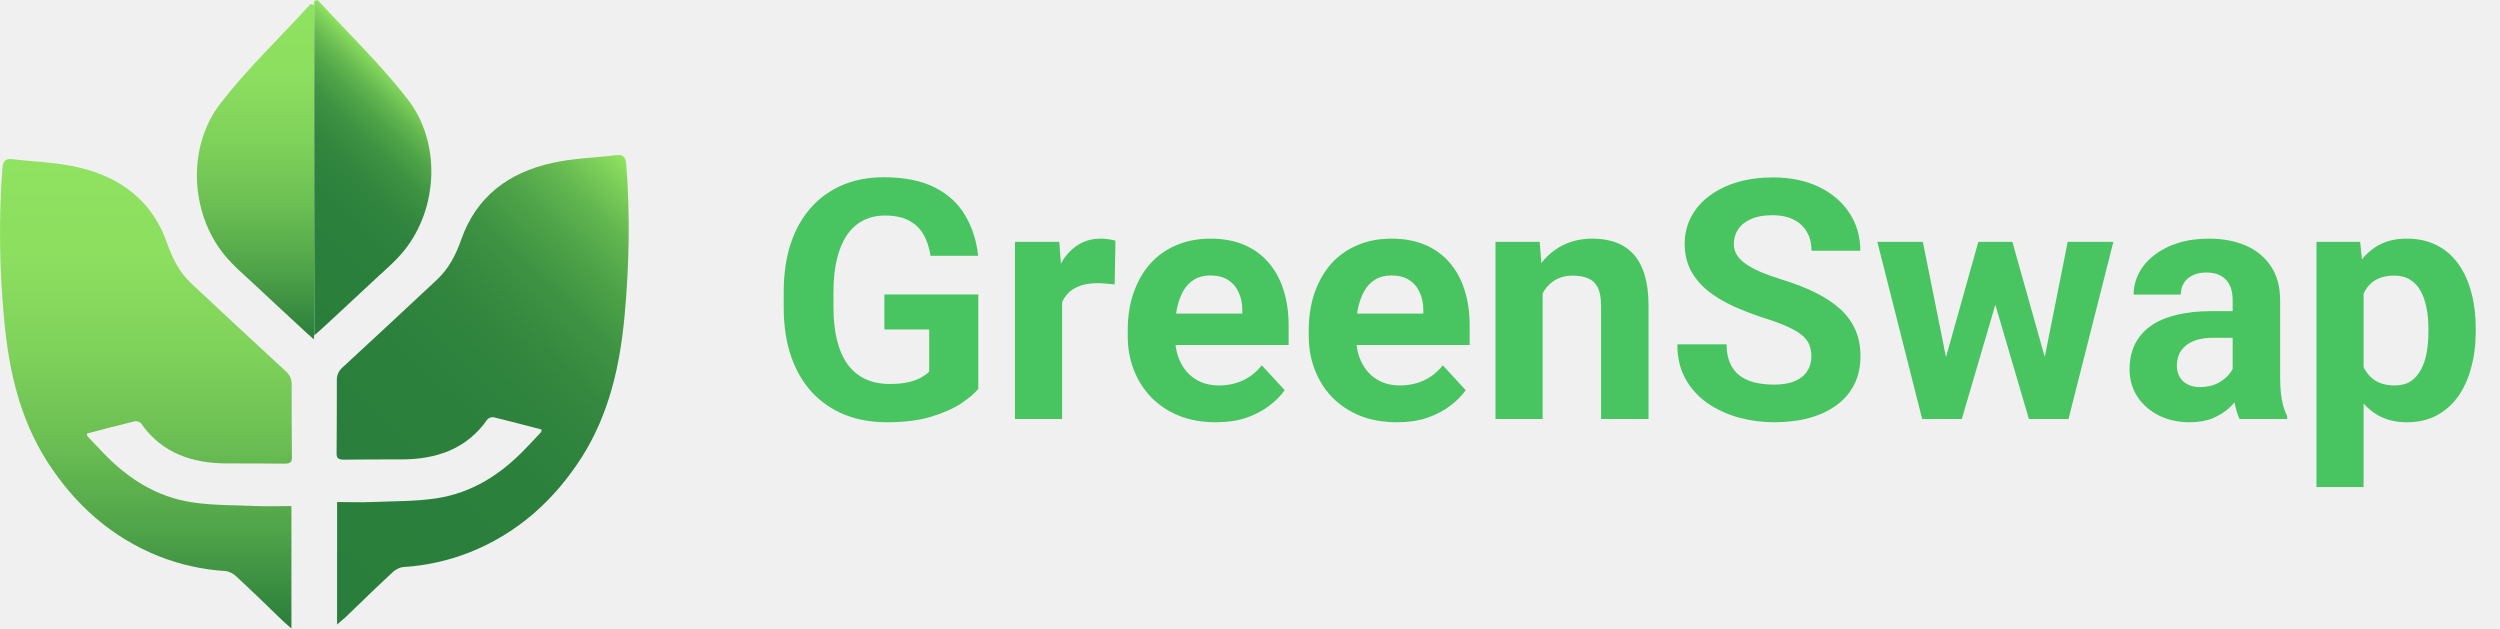
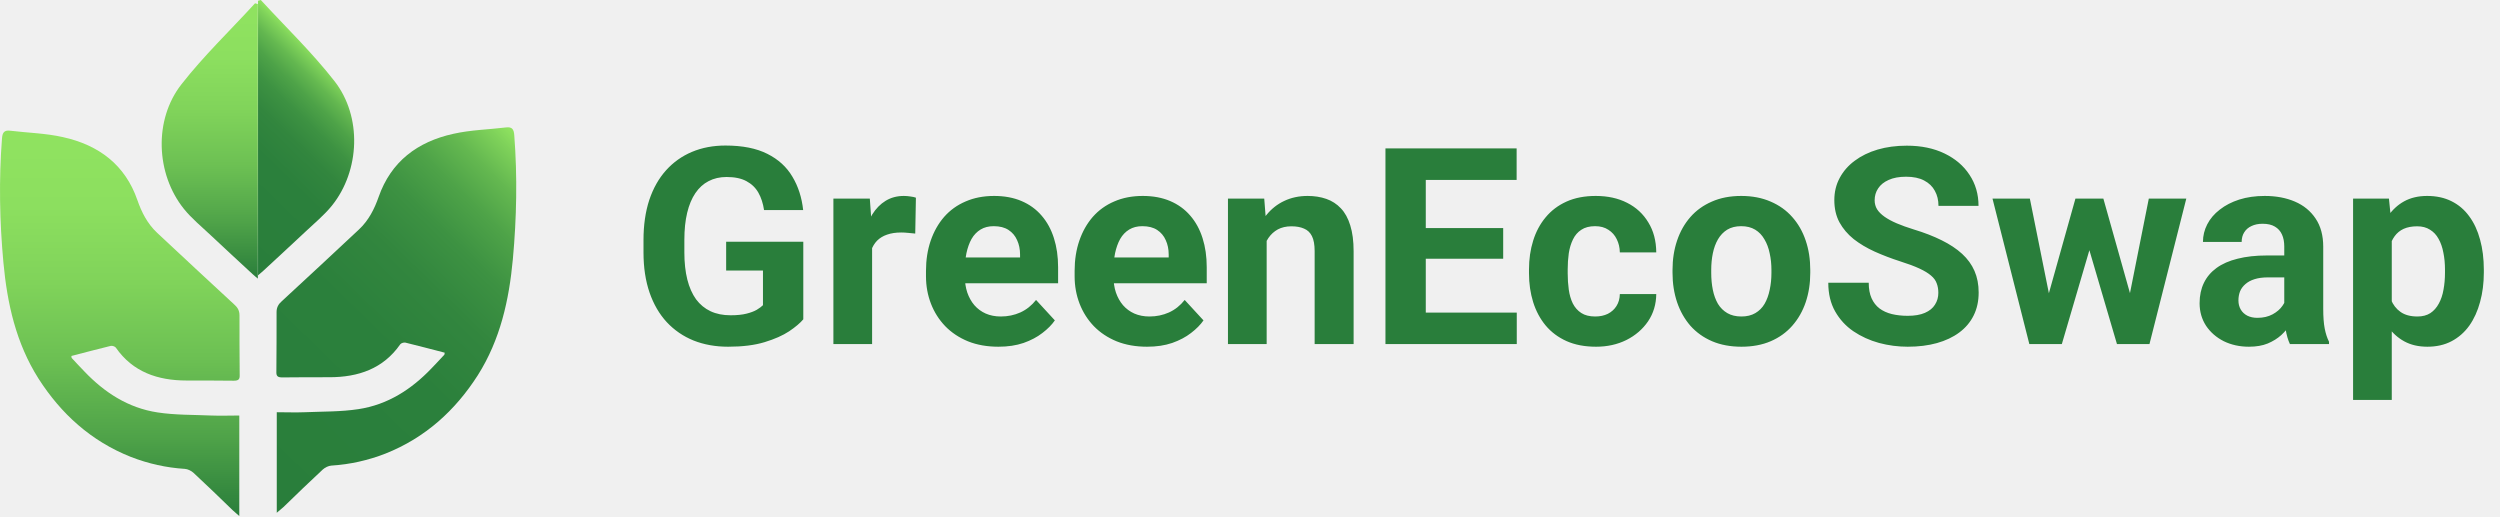
- <svg xmlns="http://www.w3.org/2000/svg" width="179" height="45" viewBox="0 0 179 45" fill="none">
-   <g clip-path="url(#clip0_90_159)">
-     <path d="M20.866 45C20.866 42.032 20.866 39.166 20.866 36.233C20.014 36.233 19.214 36.266 18.414 36.233C16.849 36.165 15.267 36.199 13.736 35.963C11.181 35.575 9.111 34.226 7.373 32.405C7.007 32.018 6.625 31.63 6.26 31.225C6.225 31.191 6.242 31.124 6.225 31.04C7.373 30.736 8.503 30.45 9.65 30.163C9.789 30.129 10.033 30.213 10.102 30.315C11.58 32.439 13.754 33.181 16.275 33.181C17.649 33.181 19.005 33.181 20.379 33.198C20.796 33.198 20.918 33.08 20.9 32.692C20.883 30.955 20.883 29.219 20.883 27.499C20.883 27.094 20.726 26.808 20.413 26.538C18.17 24.464 15.927 22.39 13.702 20.3C12.85 19.507 12.345 18.496 11.98 17.45C10.92 14.382 8.624 12.645 5.477 11.954C3.982 11.617 2.417 11.583 0.887 11.398C0.348 11.33 0.209 11.583 0.174 12.072C-0.104 15.68 -0.035 19.288 0.296 22.879C0.626 26.454 1.391 29.91 3.356 33.012C5.321 36.081 7.929 38.458 11.406 39.841C12.919 40.431 14.502 40.785 16.119 40.886C16.38 40.903 16.675 41.055 16.866 41.223C18.031 42.302 19.162 43.398 20.292 44.494C20.466 44.646 20.622 44.781 20.866 45Z" fill="url(#paint0_linear_90_159)" />
-     <path d="M22.239 0.287C20.101 2.63 17.77 4.856 15.823 7.351C13.389 10.453 13.597 15.174 16.032 18.209C16.71 19.052 17.579 19.76 18.362 20.502C19.579 21.649 20.813 22.778 22.03 23.908C22.152 24.026 22.291 24.127 22.483 24.296C22.483 16.253 22.483 8.295 22.483 0.354C22.413 0.337 22.326 0.303 22.239 0.287Z" fill="url(#paint1_linear_90_159)" />
-     <path d="M24.134 44.713C24.134 41.746 24.134 38.88 24.134 35.946C24.986 35.946 25.786 35.98 26.586 35.946C28.151 35.879 29.733 35.912 31.264 35.676C33.819 35.288 35.889 33.94 37.627 32.119C37.993 31.731 38.375 31.343 38.74 30.939C38.775 30.905 38.758 30.837 38.775 30.753C37.627 30.45 36.497 30.163 35.35 29.876C35.211 29.843 34.967 29.927 34.898 30.028C33.42 32.152 31.246 32.894 28.725 32.894C27.351 32.894 25.995 32.894 24.621 32.911C24.204 32.911 24.082 32.793 24.1 32.405C24.117 30.669 24.117 28.932 24.117 27.212C24.117 26.808 24.274 26.521 24.587 26.251C26.83 24.177 29.073 22.104 31.298 20.013C32.15 19.221 32.654 18.209 33.02 17.164C34.098 14.095 36.393 12.358 39.54 11.667C41.035 11.33 42.6 11.296 44.131 11.111C44.67 11.043 44.809 11.296 44.843 11.785C45.122 15.393 45.052 19.001 44.722 22.593C44.391 26.167 43.626 29.623 41.661 32.726C39.697 35.794 37.089 38.172 33.611 39.554C32.098 40.144 30.516 40.498 28.899 40.599C28.638 40.616 28.342 40.768 28.151 40.937C26.986 42.016 25.856 43.112 24.726 44.208C24.534 44.376 24.378 44.494 24.134 44.713Z" fill="url(#paint2_linear_90_159)" />
-     <path d="M22.743 0C24.899 2.344 27.212 4.569 29.16 7.064C31.594 10.167 31.385 14.888 28.951 17.922C28.273 18.765 27.403 19.474 26.621 20.215C25.404 21.362 24.169 22.492 22.952 23.621C22.83 23.739 22.691 23.84 22.5 24.009C22.5 15.967 22.5 8.009 22.5 0.067C22.587 0.051 22.674 0.017 22.743 0Z" fill="url(#paint3_linear_90_159)" />
+ <svg xmlns="http://www.w3.org/2000/svg" width="218" height="45" viewBox="0 0 218 45" fill="none">
+   <g clip-path="url(#clip0_329_957)">
+     <path d="M20.866 45C20.866 42.032 20.866 39.166 20.866 36.233C20.014 36.233 19.214 36.266 18.414 36.233C16.849 36.165 15.267 36.199 13.736 35.963C11.181 35.575 9.111 34.226 7.373 32.405C7.007 32.018 6.625 31.63 6.26 31.225C6.225 31.191 6.242 31.124 6.225 31.04C7.373 30.736 8.503 30.45 9.65 30.163C9.789 30.129 10.033 30.213 10.102 30.315C11.58 32.439 13.754 33.181 16.275 33.181C17.649 33.181 19.005 33.181 20.379 33.198C20.796 33.198 20.918 33.08 20.9 32.692C20.883 30.955 20.883 29.219 20.883 27.499C20.883 27.094 20.727 26.808 20.413 26.538C18.171 24.464 15.927 22.39 13.702 20.3C12.85 19.507 12.345 18.496 11.98 17.45C10.92 14.382 8.624 12.645 5.477 11.954C3.982 11.617 2.417 11.583 0.887 11.398C0.348 11.33 0.209 11.583 0.174 12.072C-0.104 15.68 -0.035 19.288 0.296 22.879C0.626 26.454 1.391 29.91 3.356 33.012C5.321 36.081 7.929 38.458 11.406 39.841C12.919 40.431 14.502 40.785 16.119 40.886C16.38 40.903 16.675 41.055 16.866 41.223C18.031 42.302 19.162 43.398 20.292 44.494C20.466 44.646 20.622 44.781 20.866 45Z" fill="url(#paint0_linear_329_957)" />
+     <path d="M22.239 0.287C20.101 2.63 17.77 4.856 15.823 7.351C13.389 10.453 13.597 15.174 16.032 18.209C16.71 19.052 17.579 19.76 18.362 20.502C19.579 21.649 20.813 22.778 22.03 23.908C22.152 24.026 22.291 24.127 22.483 24.296C22.483 16.253 22.483 8.295 22.483 0.354C22.413 0.337 22.326 0.303 22.239 0.287Z" fill="url(#paint1_linear_329_957)" />
+     <path d="M24.134 44.713C24.134 41.746 24.134 38.88 24.134 35.946C24.986 35.946 25.786 35.98 26.586 35.946C28.151 35.879 29.733 35.912 31.264 35.676C33.82 35.288 35.889 33.94 37.628 32.119C37.993 31.731 38.375 31.343 38.74 30.939C38.775 30.905 38.758 30.837 38.775 30.753C37.628 30.45 36.497 30.163 35.35 29.876C35.211 29.843 34.967 29.927 34.898 30.028C33.42 32.152 31.246 32.894 28.725 32.894C27.351 32.894 25.995 32.894 24.621 32.911C24.204 32.911 24.082 32.793 24.1 32.405C24.117 30.669 24.117 28.932 24.117 27.212C24.117 26.808 24.274 26.521 24.587 26.251C26.83 24.177 29.073 22.104 31.298 20.013C32.15 19.221 32.655 18.209 33.02 17.164C34.098 14.095 36.393 12.358 39.54 11.667C41.036 11.33 42.6 11.296 44.131 11.111C44.67 11.043 44.809 11.296 44.844 11.785C45.122 15.393 45.052 19.001 44.722 22.593C44.392 26.167 43.626 29.623 41.662 32.726C39.697 35.794 37.089 38.172 33.611 39.554C32.098 40.144 30.516 40.498 28.899 40.599C28.638 40.616 28.342 40.768 28.151 40.937C26.986 42.016 25.856 43.112 24.726 44.208C24.534 44.376 24.378 44.494 24.134 44.713Z" fill="url(#paint2_linear_329_957)" />
+     <path d="M22.743 0C24.899 2.344 27.212 4.569 29.16 7.064C31.594 10.167 31.385 14.888 28.951 17.922C28.273 18.765 27.403 19.474 26.621 20.215C25.404 21.362 24.169 22.492 22.952 23.621C22.83 23.739 22.691 23.84 22.5 24.009C22.5 15.967 22.5 8.009 22.5 0.067C22.587 0.051 22.674 0.017 22.743 0Z" fill="url(#paint3_linear_329_957)" />
  </g>
-   <path d="M70.047 21.082V27.844C69.781 28.164 69.371 28.512 68.816 28.887C68.262 29.254 67.547 29.57 66.672 29.836C65.797 30.102 64.738 30.234 63.496 30.234C62.395 30.234 61.391 30.055 60.484 29.695C59.578 29.328 58.797 28.793 58.141 28.09C57.492 27.387 56.992 26.527 56.641 25.512C56.289 24.488 56.113 23.32 56.113 22.008V20.941C56.113 19.629 56.281 18.461 56.617 17.438C56.961 16.414 57.449 15.551 58.082 14.848C58.715 14.145 59.469 13.609 60.344 13.242C61.219 12.875 62.191 12.691 63.262 12.691C64.746 12.691 65.965 12.934 66.918 13.418C67.871 13.895 68.598 14.559 69.098 15.41C69.606 16.254 69.918 17.223 70.035 18.316H66.625C66.539 17.738 66.375 17.234 66.133 16.805C65.891 16.375 65.543 16.039 65.09 15.797C64.644 15.555 64.066 15.434 63.355 15.434C62.77 15.434 62.246 15.555 61.785 15.797C61.332 16.031 60.949 16.379 60.637 16.84C60.324 17.301 60.086 17.871 59.922 18.551C59.758 19.23 59.676 20.02 59.676 20.918V22.008C59.676 22.898 59.762 23.688 59.934 24.375C60.105 25.055 60.359 25.629 60.695 26.098C61.039 26.559 61.461 26.906 61.961 27.141C62.461 27.375 63.043 27.492 63.707 27.492C64.262 27.492 64.723 27.445 65.09 27.352C65.465 27.258 65.766 27.145 65.992 27.012C66.227 26.871 66.406 26.738 66.531 26.613V23.59H63.32V21.082H70.047ZM76.047 20.086V30H72.672V17.32H75.848L76.047 20.086ZM79.867 17.238L79.809 20.367C79.644 20.344 79.445 20.324 79.211 20.309C78.984 20.285 78.777 20.273 78.59 20.273C78.113 20.273 77.699 20.336 77.348 20.461C77.004 20.578 76.715 20.754 76.481 20.988C76.254 21.223 76.082 21.508 75.965 21.844C75.856 22.18 75.793 22.562 75.777 22.992L75.098 22.781C75.098 21.961 75.18 21.207 75.344 20.52C75.508 19.824 75.746 19.219 76.059 18.703C76.379 18.188 76.769 17.789 77.231 17.508C77.691 17.227 78.219 17.086 78.812 17.086C79 17.086 79.191 17.102 79.387 17.133C79.582 17.156 79.742 17.191 79.867 17.238ZM87.062 30.234C86.078 30.234 85.195 30.078 84.414 29.766C83.633 29.445 82.969 29.004 82.422 28.441C81.883 27.879 81.469 27.227 81.18 26.484C80.891 25.734 80.746 24.938 80.746 24.094V23.625C80.746 22.664 80.883 21.785 81.156 20.988C81.43 20.191 81.82 19.5 82.328 18.914C82.844 18.328 83.469 17.879 84.203 17.566C84.938 17.246 85.766 17.086 86.688 17.086C87.586 17.086 88.383 17.234 89.078 17.531C89.773 17.828 90.356 18.25 90.824 18.797C91.301 19.344 91.66 20 91.902 20.766C92.144 21.523 92.266 22.367 92.266 23.297V24.703H82.188V22.453H88.949V22.195C88.949 21.727 88.863 21.309 88.691 20.941C88.527 20.566 88.277 20.27 87.941 20.051C87.606 19.832 87.176 19.723 86.652 19.723C86.207 19.723 85.824 19.82 85.504 20.016C85.184 20.211 84.922 20.484 84.719 20.836C84.523 21.188 84.375 21.602 84.273 22.078C84.18 22.547 84.133 23.062 84.133 23.625V24.094C84.133 24.602 84.203 25.07 84.344 25.5C84.492 25.93 84.699 26.301 84.965 26.613C85.238 26.926 85.566 27.168 85.949 27.34C86.34 27.512 86.781 27.598 87.273 27.598C87.883 27.598 88.449 27.48 88.973 27.246C89.504 27.004 89.961 26.641 90.344 26.156L91.984 27.938C91.719 28.32 91.356 28.688 90.894 29.039C90.441 29.391 89.894 29.68 89.254 29.906C88.613 30.125 87.883 30.234 87.062 30.234ZM100.023 30.234C99.039 30.234 98.156 30.078 97.375 29.766C96.594 29.445 95.93 29.004 95.383 28.441C94.844 27.879 94.43 27.227 94.141 26.484C93.852 25.734 93.707 24.938 93.707 24.094V23.625C93.707 22.664 93.844 21.785 94.117 20.988C94.391 20.191 94.781 19.5 95.289 18.914C95.805 18.328 96.43 17.879 97.164 17.566C97.898 17.246 98.727 17.086 99.648 17.086C100.547 17.086 101.344 17.234 102.039 17.531C102.734 17.828 103.316 18.25 103.785 18.797C104.262 19.344 104.621 20 104.863 20.766C105.105 21.523 105.227 22.367 105.227 23.297V24.703H95.148V22.453H101.91V22.195C101.91 21.727 101.824 21.309 101.652 20.941C101.488 20.566 101.238 20.27 100.902 20.051C100.566 19.832 100.137 19.723 99.613 19.723C99.168 19.723 98.785 19.82 98.465 20.016C98.144 20.211 97.883 20.484 97.68 20.836C97.484 21.188 97.336 21.602 97.234 22.078C97.141 22.547 97.094 23.062 97.094 23.625V24.094C97.094 24.602 97.164 25.07 97.305 25.5C97.453 25.93 97.66 26.301 97.926 26.613C98.199 26.926 98.527 27.168 98.91 27.34C99.301 27.512 99.742 27.598 100.234 27.598C100.844 27.598 101.41 27.48 101.934 27.246C102.465 27.004 102.922 26.641 103.305 26.156L104.945 27.938C104.68 28.32 104.316 28.688 103.855 29.039C103.402 29.391 102.855 29.68 102.215 29.906C101.574 30.125 100.844 30.234 100.023 30.234ZM110.453 20.027V30H107.078V17.32H110.242L110.453 20.027ZM109.961 23.215H109.047C109.047 22.277 109.168 21.434 109.41 20.684C109.652 19.926 109.992 19.281 110.43 18.75C110.867 18.211 111.387 17.801 111.988 17.52C112.598 17.23 113.277 17.086 114.027 17.086C114.621 17.086 115.164 17.172 115.656 17.344C116.148 17.516 116.57 17.789 116.922 18.164C117.281 18.539 117.555 19.035 117.742 19.652C117.938 20.27 118.035 21.023 118.035 21.914V30H114.637V21.902C114.637 21.34 114.559 20.902 114.402 20.59C114.246 20.277 114.016 20.059 113.711 19.934C113.414 19.801 113.047 19.734 112.609 19.734C112.156 19.734 111.762 19.824 111.426 20.004C111.098 20.184 110.824 20.434 110.605 20.754C110.395 21.066 110.234 21.434 110.125 21.855C110.016 22.277 109.961 22.73 109.961 23.215ZM129.695 25.535C129.695 25.23 129.648 24.957 129.555 24.715C129.469 24.465 129.305 24.238 129.062 24.035C128.82 23.824 128.48 23.617 128.043 23.414C127.605 23.211 127.039 23 126.344 22.781C125.57 22.531 124.836 22.25 124.141 21.938C123.453 21.625 122.844 21.262 122.312 20.848C121.789 20.426 121.375 19.938 121.07 19.383C120.773 18.828 120.625 18.184 120.625 17.449C120.625 16.738 120.781 16.094 121.094 15.516C121.406 14.93 121.844 14.43 122.406 14.016C122.969 13.594 123.633 13.27 124.398 13.043C125.172 12.816 126.02 12.703 126.941 12.703C128.199 12.703 129.297 12.93 130.234 13.383C131.172 13.836 131.898 14.457 132.414 15.246C132.938 16.035 133.199 16.938 133.199 17.953H129.707C129.707 17.453 129.602 17.016 129.391 16.641C129.188 16.258 128.875 15.957 128.453 15.738C128.039 15.52 127.516 15.41 126.883 15.41C126.273 15.41 125.766 15.504 125.359 15.691C124.953 15.871 124.648 16.117 124.445 16.43C124.242 16.734 124.141 17.078 124.141 17.461C124.141 17.75 124.211 18.012 124.352 18.246C124.5 18.48 124.719 18.699 125.008 18.902C125.297 19.105 125.652 19.297 126.074 19.477C126.496 19.656 126.984 19.832 127.539 20.004C128.469 20.285 129.285 20.602 129.988 20.953C130.699 21.305 131.293 21.699 131.77 22.137C132.246 22.574 132.605 23.07 132.848 23.625C133.09 24.18 133.211 24.809 133.211 25.512C133.211 26.254 133.066 26.918 132.777 27.504C132.488 28.09 132.07 28.586 131.523 28.992C130.977 29.398 130.324 29.707 129.566 29.918C128.809 30.129 127.961 30.234 127.023 30.234C126.18 30.234 125.348 30.125 124.527 29.906C123.707 29.68 122.961 29.34 122.289 28.887C121.625 28.434 121.094 27.855 120.695 27.152C120.297 26.449 120.098 25.617 120.098 24.656H123.625C123.625 25.188 123.707 25.637 123.871 26.004C124.035 26.371 124.266 26.668 124.562 26.895C124.867 27.121 125.227 27.285 125.641 27.387C126.062 27.488 126.523 27.539 127.023 27.539C127.633 27.539 128.133 27.453 128.523 27.281C128.922 27.109 129.215 26.871 129.402 26.566C129.598 26.262 129.695 25.918 129.695 25.535ZM139.012 26.719L141.648 17.32H143.793L143.102 21.012L140.465 30H138.672L139.012 26.719ZM137.676 17.32L139.562 26.707L139.738 30H137.629L134.418 17.32H137.676ZM146.207 26.555L148.047 17.32H151.316L148.105 30H146.008L146.207 26.555ZM144.086 17.32L146.711 26.648L147.074 30H145.27L142.633 21.023L141.965 17.32H144.086ZM159.859 27.141V21.492C159.859 21.086 159.793 20.738 159.66 20.449C159.527 20.152 159.32 19.922 159.039 19.758C158.766 19.594 158.41 19.512 157.973 19.512C157.598 19.512 157.273 19.578 157 19.711C156.727 19.836 156.516 20.02 156.367 20.262C156.219 20.496 156.145 20.773 156.145 21.094H152.77C152.77 20.555 152.895 20.043 153.145 19.559C153.395 19.074 153.758 18.648 154.234 18.281C154.711 17.906 155.277 17.613 155.934 17.402C156.598 17.191 157.34 17.086 158.16 17.086C159.145 17.086 160.02 17.25 160.785 17.578C161.551 17.906 162.152 18.398 162.59 19.055C163.035 19.711 163.258 20.531 163.258 21.516V26.941C163.258 27.637 163.301 28.207 163.387 28.652C163.473 29.09 163.598 29.473 163.762 29.801V30H160.352C160.188 29.656 160.062 29.227 159.977 28.711C159.898 28.188 159.859 27.664 159.859 27.141ZM160.305 22.277L160.328 24.188H158.441C157.996 24.188 157.609 24.238 157.281 24.34C156.953 24.441 156.684 24.586 156.473 24.773C156.262 24.953 156.105 25.164 156.004 25.406C155.91 25.648 155.863 25.914 155.863 26.203C155.863 26.492 155.93 26.754 156.062 26.988C156.195 27.215 156.387 27.395 156.637 27.527C156.887 27.652 157.18 27.715 157.516 27.715C158.023 27.715 158.465 27.613 158.84 27.41C159.215 27.207 159.504 26.957 159.707 26.66C159.918 26.363 160.027 26.082 160.035 25.816L160.926 27.246C160.801 27.566 160.629 27.898 160.41 28.242C160.199 28.586 159.93 28.91 159.602 29.215C159.273 29.512 158.879 29.758 158.418 29.953C157.957 30.141 157.41 30.234 156.777 30.234C155.973 30.234 155.242 30.074 154.586 29.754C153.938 29.426 153.422 28.977 153.039 28.406C152.664 27.828 152.477 27.172 152.477 26.438C152.477 25.773 152.602 25.184 152.852 24.668C153.102 24.152 153.469 23.719 153.953 23.367C154.445 23.008 155.059 22.738 155.793 22.559C156.527 22.371 157.379 22.277 158.348 22.277H160.305ZM169.234 19.758V34.875H165.859V17.32H168.988L169.234 19.758ZM177.262 23.52V23.766C177.262 24.688 177.152 25.543 176.934 26.332C176.723 27.121 176.41 27.809 175.996 28.395C175.582 28.973 175.066 29.426 174.449 29.754C173.84 30.074 173.137 30.234 172.34 30.234C171.566 30.234 170.895 30.078 170.324 29.766C169.754 29.453 169.273 29.016 168.883 28.453C168.5 27.883 168.191 27.223 167.957 26.473C167.723 25.723 167.543 24.918 167.418 24.059V23.414C167.543 22.492 167.723 21.648 167.957 20.883C168.191 20.109 168.5 19.441 168.883 18.879C169.273 18.309 169.75 17.867 170.312 17.555C170.883 17.242 171.551 17.086 172.316 17.086C173.121 17.086 173.828 17.238 174.438 17.543C175.055 17.848 175.57 18.285 175.984 18.855C176.406 19.426 176.723 20.105 176.934 20.895C177.152 21.684 177.262 22.559 177.262 23.52ZM173.875 23.766V23.52C173.875 22.98 173.828 22.484 173.734 22.031C173.648 21.57 173.508 21.168 173.312 20.824C173.125 20.48 172.875 20.215 172.562 20.027C172.258 19.832 171.887 19.734 171.449 19.734C170.988 19.734 170.594 19.809 170.266 19.957C169.945 20.105 169.684 20.32 169.48 20.602C169.277 20.883 169.125 21.219 169.023 21.609C168.922 22 168.859 22.441 168.836 22.934V24.562C168.875 25.141 168.984 25.66 169.164 26.121C169.344 26.574 169.621 26.934 169.996 27.199C170.371 27.465 170.863 27.598 171.473 27.598C171.918 27.598 172.293 27.5 172.598 27.305C172.902 27.102 173.148 26.824 173.336 26.473C173.531 26.121 173.668 25.715 173.746 25.254C173.832 24.793 173.875 24.297 173.875 23.766Z" fill="#48C461" />
+   <path d="M70.047 21.082V27.844C69.781 28.164 69.371 28.512 68.816 28.887C68.262 29.254 67.547 29.57 66.672 29.836C65.797 30.102 64.738 30.234 63.496 30.234C62.395 30.234 61.391 30.055 60.484 29.695C59.578 29.328 58.797 28.793 58.141 28.09C57.492 27.387 56.992 26.527 56.641 25.512C56.289 24.488 56.113 23.32 56.113 22.008V20.941C56.113 19.629 56.281 18.461 56.617 17.438C56.961 16.414 57.449 15.551 58.082 14.848C58.715 14.145 59.469 13.609 60.344 13.242C61.219 12.875 62.191 12.691 63.262 12.691C64.746 12.691 65.965 12.934 66.918 13.418C67.871 13.895 68.598 14.559 69.098 15.41C69.606 16.254 69.918 17.223 70.035 18.316H66.625C66.539 17.738 66.375 17.234 66.133 16.805C65.891 16.375 65.543 16.039 65.09 15.797C64.644 15.555 64.066 15.434 63.355 15.434C62.77 15.434 62.246 15.555 61.785 15.797C61.332 16.031 60.949 16.379 60.637 16.84C60.324 17.301 60.086 17.871 59.922 18.551C59.758 19.23 59.676 20.02 59.676 20.918V22.008C59.676 22.898 59.762 23.688 59.934 24.375C60.105 25.055 60.359 25.629 60.695 26.098C61.039 26.559 61.461 26.906 61.961 27.141C62.461 27.375 63.043 27.492 63.707 27.492C64.262 27.492 64.723 27.445 65.09 27.352C65.465 27.258 65.766 27.145 65.992 27.012C66.227 26.871 66.406 26.738 66.531 26.613V23.59H63.32V21.082H70.047ZM76.047 20.086V30H72.672V17.32H75.848L76.047 20.086ZM79.867 17.238L79.809 20.367C79.644 20.344 79.445 20.324 79.211 20.309C78.984 20.285 78.777 20.273 78.59 20.273C78.113 20.273 77.699 20.336 77.348 20.461C77.004 20.578 76.715 20.754 76.481 20.988C76.254 21.223 76.082 21.508 75.965 21.844C75.856 22.18 75.793 22.562 75.777 22.992L75.098 22.781C75.098 21.961 75.18 21.207 75.344 20.52C75.508 19.824 75.746 19.219 76.059 18.703C76.379 18.188 76.769 17.789 77.231 17.508C77.691 17.227 78.219 17.086 78.812 17.086C79 17.086 79.191 17.102 79.387 17.133C79.582 17.156 79.742 17.191 79.867 17.238ZM87.062 30.234C86.078 30.234 85.195 30.078 84.414 29.766C83.633 29.445 82.969 29.004 82.422 28.441C81.883 27.879 81.469 27.227 81.18 26.484C80.891 25.734 80.746 24.938 80.746 24.094V23.625C80.746 22.664 80.883 21.785 81.156 20.988C81.43 20.191 81.82 19.5 82.328 18.914C82.844 18.328 83.469 17.879 84.203 17.566C84.938 17.246 85.766 17.086 86.688 17.086C87.586 17.086 88.383 17.234 89.078 17.531C89.773 17.828 90.356 18.25 90.824 18.797C91.301 19.344 91.66 20 91.902 20.766C92.144 21.523 92.266 22.367 92.266 23.297V24.703H82.188V22.453H88.949V22.195C88.949 21.727 88.863 21.309 88.691 20.941C88.527 20.566 88.277 20.27 87.941 20.051C87.606 19.832 87.176 19.723 86.652 19.723C86.207 19.723 85.824 19.82 85.504 20.016C85.184 20.211 84.922 20.484 84.719 20.836C84.523 21.188 84.375 21.602 84.273 22.078C84.18 22.547 84.133 23.062 84.133 23.625V24.094C84.133 24.602 84.203 25.07 84.344 25.5C84.492 25.93 84.699 26.301 84.965 26.613C85.238 26.926 85.566 27.168 85.949 27.34C86.34 27.512 86.781 27.598 87.273 27.598C87.883 27.598 88.449 27.48 88.973 27.246C89.504 27.004 89.961 26.641 90.344 26.156L91.984 27.938C91.719 28.32 91.356 28.688 90.894 29.039C90.441 29.391 89.894 29.68 89.254 29.906C88.613 30.125 87.883 30.234 87.062 30.234ZM100.023 30.234C99.039 30.234 98.156 30.078 97.375 29.766C96.594 29.445 95.93 29.004 95.383 28.441C94.844 27.879 94.43 27.227 94.141 26.484C93.852 25.734 93.707 24.938 93.707 24.094V23.625C93.707 22.664 93.844 21.785 94.117 20.988C94.391 20.191 94.781 19.5 95.289 18.914C95.805 18.328 96.43 17.879 97.164 17.566C97.898 17.246 98.727 17.086 99.648 17.086C100.547 17.086 101.344 17.234 102.039 17.531C102.734 17.828 103.316 18.25 103.785 18.797C104.262 19.344 104.621 20 104.863 20.766C105.105 21.523 105.227 22.367 105.227 23.297V24.703H95.148V22.453H101.91V22.195C101.91 21.727 101.824 21.309 101.652 20.941C101.488 20.566 101.238 20.27 100.902 20.051C100.566 19.832 100.137 19.723 99.613 19.723C99.168 19.723 98.785 19.82 98.465 20.016C98.144 20.211 97.883 20.484 97.68 20.836C97.484 21.188 97.336 21.602 97.234 22.078C97.141 22.547 97.094 23.062 97.094 23.625V24.094C97.094 24.602 97.164 25.07 97.305 25.5C97.453 25.93 97.66 26.301 97.926 26.613C98.199 26.926 98.527 27.168 98.91 27.34C99.301 27.512 99.742 27.598 100.234 27.598C100.844 27.598 101.41 27.48 101.934 27.246C102.465 27.004 102.922 26.641 103.305 26.156L104.945 27.938C104.68 28.32 104.316 28.688 103.855 29.039C103.402 29.391 102.855 29.68 102.215 29.906C101.574 30.125 100.844 30.234 100.023 30.234ZM110.453 20.027V30H107.078V17.32H110.242L110.453 20.027ZM109.961 23.215H109.047C109.047 22.277 109.168 21.434 109.41 20.684C109.652 19.926 109.992 19.281 110.43 18.75C110.867 18.211 111.387 17.801 111.988 17.52C112.598 17.23 113.277 17.086 114.027 17.086C114.621 17.086 115.164 17.172 115.656 17.344C116.148 17.516 116.57 17.789 116.922 18.164C117.281 18.539 117.555 19.035 117.742 19.652C117.938 20.27 118.035 21.023 118.035 21.914V30H114.637V21.902C114.637 21.34 114.559 20.902 114.402 20.59C114.246 20.277 114.016 20.059 113.711 19.934C113.414 19.801 113.047 19.734 112.609 19.734C112.156 19.734 111.762 19.824 111.426 20.004C111.098 20.184 110.824 20.434 110.605 20.754C110.395 21.066 110.234 21.434 110.125 21.855C110.016 22.277 109.961 22.73 109.961 23.215ZM132.262 27.258V30H123.18V27.258H132.262ZM124.328 12.938V30H120.812V12.938H124.328ZM131.078 19.887V22.559H123.18V19.887H131.078ZM132.25 12.938V15.691H123.18V12.938H132.25ZM139.105 27.598C139.52 27.598 139.887 27.52 140.207 27.363C140.527 27.199 140.777 26.973 140.957 26.684C141.145 26.387 141.242 26.039 141.25 25.641H144.426C144.418 26.531 144.18 27.324 143.711 28.02C143.242 28.707 142.613 29.25 141.824 29.648C141.035 30.039 140.152 30.234 139.176 30.234C138.191 30.234 137.332 30.07 136.598 29.742C135.871 29.414 135.266 28.961 134.781 28.383C134.297 27.797 133.934 27.117 133.691 26.344C133.449 25.562 133.328 24.727 133.328 23.836V23.496C133.328 22.598 133.449 21.762 133.691 20.988C133.934 20.207 134.297 19.527 134.781 18.949C135.266 18.363 135.871 17.906 136.598 17.578C137.324 17.25 138.176 17.086 139.152 17.086C140.191 17.086 141.102 17.285 141.883 17.684C142.672 18.082 143.289 18.652 143.734 19.395C144.188 20.129 144.418 21 144.426 22.008H141.25C141.242 21.586 141.152 21.203 140.98 20.859C140.816 20.516 140.574 20.242 140.254 20.039C139.941 19.828 139.555 19.723 139.094 19.723C138.602 19.723 138.199 19.828 137.887 20.039C137.574 20.242 137.332 20.523 137.16 20.883C136.988 21.234 136.867 21.637 136.797 22.09C136.734 22.535 136.703 23.004 136.703 23.496V23.836C136.703 24.328 136.734 24.801 136.797 25.254C136.859 25.707 136.977 26.109 137.148 26.461C137.328 26.812 137.574 27.09 137.887 27.293C138.199 27.496 138.605 27.598 139.105 27.598ZM145.844 23.789V23.543C145.844 22.613 145.977 21.758 146.242 20.977C146.508 20.188 146.895 19.504 147.402 18.926C147.91 18.348 148.535 17.898 149.277 17.578C150.02 17.25 150.871 17.086 151.832 17.086C152.793 17.086 153.648 17.25 154.398 17.578C155.148 17.898 155.777 18.348 156.285 18.926C156.801 19.504 157.191 20.188 157.457 20.977C157.723 21.758 157.855 22.613 157.855 23.543V23.789C157.855 24.711 157.723 25.566 157.457 26.355C157.191 27.137 156.801 27.82 156.285 28.406C155.777 28.984 155.152 29.434 154.41 29.754C153.668 30.074 152.816 30.234 151.855 30.234C150.895 30.234 150.039 30.074 149.289 29.754C148.547 29.434 147.918 28.984 147.402 28.406C146.895 27.82 146.508 27.137 146.242 26.355C145.977 25.566 145.844 24.711 145.844 23.789ZM149.219 23.543V23.789C149.219 24.32 149.266 24.816 149.359 25.277C149.453 25.738 149.602 26.145 149.805 26.496C150.016 26.84 150.289 27.109 150.625 27.305C150.961 27.5 151.371 27.598 151.855 27.598C152.324 27.598 152.727 27.5 153.062 27.305C153.398 27.109 153.668 26.84 153.871 26.496C154.074 26.145 154.223 25.738 154.316 25.277C154.418 24.816 154.469 24.32 154.469 23.789V23.543C154.469 23.027 154.418 22.543 154.316 22.09C154.223 21.629 154.07 21.223 153.859 20.871C153.656 20.512 153.387 20.23 153.051 20.027C152.715 19.824 152.309 19.723 151.832 19.723C151.355 19.723 150.949 19.824 150.613 20.027C150.285 20.23 150.016 20.512 149.805 20.871C149.602 21.223 149.453 21.629 149.359 22.09C149.266 22.543 149.219 23.027 149.219 23.543ZM169.023 25.535C169.023 25.23 168.977 24.957 168.883 24.715C168.797 24.465 168.633 24.238 168.391 24.035C168.148 23.824 167.809 23.617 167.371 23.414C166.934 23.211 166.367 23 165.672 22.781C164.898 22.531 164.164 22.25 163.469 21.938C162.781 21.625 162.172 21.262 161.641 20.848C161.117 20.426 160.703 19.938 160.398 19.383C160.102 18.828 159.953 18.184 159.953 17.449C159.953 16.738 160.109 16.094 160.422 15.516C160.734 14.93 161.172 14.43 161.734 14.016C162.297 13.594 162.961 13.27 163.727 13.043C164.5 12.816 165.348 12.703 166.27 12.703C167.527 12.703 168.625 12.93 169.562 13.383C170.5 13.836 171.227 14.457 171.742 15.246C172.266 16.035 172.527 16.938 172.527 17.953H169.035C169.035 17.453 168.93 17.016 168.719 16.641C168.516 16.258 168.203 15.957 167.781 15.738C167.367 15.52 166.844 15.41 166.211 15.41C165.602 15.41 165.094 15.504 164.688 15.691C164.281 15.871 163.977 16.117 163.773 16.43C163.57 16.734 163.469 17.078 163.469 17.461C163.469 17.75 163.539 18.012 163.68 18.246C163.828 18.48 164.047 18.699 164.336 18.902C164.625 19.105 164.98 19.297 165.402 19.477C165.824 19.656 166.312 19.832 166.867 20.004C167.797 20.285 168.613 20.602 169.316 20.953C170.027 21.305 170.621 21.699 171.098 22.137C171.574 22.574 171.934 23.07 172.176 23.625C172.418 24.18 172.539 24.809 172.539 25.512C172.539 26.254 172.395 26.918 172.105 27.504C171.816 28.09 171.398 28.586 170.852 28.992C170.305 29.398 169.652 29.707 168.895 29.918C168.137 30.129 167.289 30.234 166.352 30.234C165.508 30.234 164.676 30.125 163.855 29.906C163.035 29.68 162.289 29.34 161.617 28.887C160.953 28.434 160.422 27.855 160.023 27.152C159.625 26.449 159.426 25.617 159.426 24.656H162.953C162.953 25.188 163.035 25.637 163.199 26.004C163.363 26.371 163.594 26.668 163.891 26.895C164.195 27.121 164.555 27.285 164.969 27.387C165.391 27.488 165.852 27.539 166.352 27.539C166.961 27.539 167.461 27.453 167.852 27.281C168.25 27.109 168.543 26.871 168.73 26.566C168.926 26.262 169.023 25.918 169.023 25.535ZM178.34 26.719L180.977 17.32H183.121L182.43 21.012L179.793 30H178L178.34 26.719ZM177.004 17.32L178.891 26.707L179.066 30H176.957L173.746 17.32H177.004ZM185.535 26.555L187.375 17.32H190.645L187.434 30H185.336L185.535 26.555ZM183.414 17.32L186.039 26.648L186.402 30H184.598L181.961 21.023L181.293 17.32H183.414ZM199.188 27.141V21.492C199.188 21.086 199.121 20.738 198.988 20.449C198.855 20.152 198.648 19.922 198.367 19.758C198.094 19.594 197.738 19.512 197.301 19.512C196.926 19.512 196.602 19.578 196.328 19.711C196.055 19.836 195.844 20.02 195.695 20.262C195.547 20.496 195.473 20.773 195.473 21.094H192.098C192.098 20.555 192.223 20.043 192.473 19.559C192.723 19.074 193.086 18.648 193.562 18.281C194.039 17.906 194.605 17.613 195.262 17.402C195.926 17.191 196.668 17.086 197.488 17.086C198.473 17.086 199.348 17.25 200.113 17.578C200.879 17.906 201.48 18.398 201.918 19.055C202.363 19.711 202.586 20.531 202.586 21.516V26.941C202.586 27.637 202.629 28.207 202.715 28.652C202.801 29.09 202.926 29.473 203.09 29.801V30H199.68C199.516 29.656 199.391 29.227 199.305 28.711C199.227 28.188 199.188 27.664 199.188 27.141ZM199.633 22.277L199.656 24.188H197.77C197.324 24.188 196.938 24.238 196.609 24.34C196.281 24.441 196.012 24.586 195.801 24.773C195.59 24.953 195.434 25.164 195.332 25.406C195.238 25.648 195.191 25.914 195.191 26.203C195.191 26.492 195.258 26.754 195.391 26.988C195.523 27.215 195.715 27.395 195.965 27.527C196.215 27.652 196.508 27.715 196.844 27.715C197.352 27.715 197.793 27.613 198.168 27.41C198.543 27.207 198.832 26.957 199.035 26.66C199.246 26.363 199.355 26.082 199.363 25.816L200.254 27.246C200.129 27.566 199.957 27.898 199.738 28.242C199.527 28.586 199.258 28.91 198.93 29.215C198.602 29.512 198.207 29.758 197.746 29.953C197.285 30.141 196.738 30.234 196.105 30.234C195.301 30.234 194.57 30.074 193.914 29.754C193.266 29.426 192.75 28.977 192.367 28.406C191.992 27.828 191.805 27.172 191.805 26.438C191.805 25.773 191.93 25.184 192.18 24.668C192.43 24.152 192.797 23.719 193.281 23.367C193.773 23.008 194.387 22.738 195.121 22.559C195.855 22.371 196.707 22.277 197.676 22.277H199.633ZM208.562 19.758V34.875H205.188V17.32H208.316L208.562 19.758ZM216.59 23.52V23.766C216.59 24.688 216.48 25.543 216.262 26.332C216.051 27.121 215.738 27.809 215.324 28.395C214.91 28.973 214.395 29.426 213.777 29.754C213.168 30.074 212.465 30.234 211.668 30.234C210.895 30.234 210.223 30.078 209.652 29.766C209.082 29.453 208.602 29.016 208.211 28.453C207.828 27.883 207.52 27.223 207.285 26.473C207.051 25.723 206.871 24.918 206.746 24.059V23.414C206.871 22.492 207.051 21.648 207.285 20.883C207.52 20.109 207.828 19.441 208.211 18.879C208.602 18.309 209.078 17.867 209.641 17.555C210.211 17.242 210.879 17.086 211.645 17.086C212.449 17.086 213.156 17.238 213.766 17.543C214.383 17.848 214.898 18.285 215.312 18.855C215.734 19.426 216.051 20.105 216.262 20.895C216.48 21.684 216.59 22.559 216.59 23.52ZM213.203 23.766V23.52C213.203 22.98 213.156 22.484 213.062 22.031C212.977 21.57 212.836 21.168 212.641 20.824C212.453 20.48 212.203 20.215 211.891 20.027C211.586 19.832 211.215 19.734 210.777 19.734C210.316 19.734 209.922 19.809 209.594 19.957C209.273 20.105 209.012 20.32 208.809 20.602C208.605 20.883 208.453 21.219 208.352 21.609C208.25 22 208.188 22.441 208.164 22.934V24.562C208.203 25.141 208.312 25.66 208.492 26.121C208.672 26.574 208.949 26.934 209.324 27.199C209.699 27.465 210.191 27.598 210.801 27.598C211.246 27.598 211.621 27.5 211.926 27.305C212.23 27.102 212.477 26.824 212.664 26.473C212.859 26.121 212.996 25.715 213.074 25.254C213.16 24.793 213.203 24.297 213.203 23.766Z" fill="#297E3B" />
  <defs>
-     <linearGradient id="paint0_linear_90_159" x1="10.459" y1="44.992" x2="10.459" y2="11.4" gradientUnits="userSpaceOnUse">
+     <linearGradient id="paint0_linear_329_957" x1="10.459" y1="44.992" x2="10.459" y2="11.4" gradientUnits="userSpaceOnUse">
      <stop stop-color="#297E3B" />
      <stop offset="0.017" stop-color="#2D813C" />
      <stop offset="0.212" stop-color="#50A449" />
      <stop offset="0.408" stop-color="#6CC053" />
      <stop offset="0.605" stop-color="#80D35A" />
      <stop offset="0.802" stop-color="#8CDF5F" />
      <stop offset="1" stop-color="#90E360" />
    </linearGradient>
-     <linearGradient id="paint1_linear_90_159" x1="18.297" y1="24.301" x2="18.297" y2="0.283" gradientUnits="userSpaceOnUse">
+     <linearGradient id="paint1_linear_329_957" x1="18.297" y1="24.301" x2="18.297" y2="0.283" gradientUnits="userSpaceOnUse">
      <stop stop-color="#297E3B" />
      <stop offset="0.017" stop-color="#2D813C" />
      <stop offset="0.212" stop-color="#50A449" />
      <stop offset="0.408" stop-color="#6CC053" />
      <stop offset="0.605" stop-color="#80D35A" />
      <stop offset="0.802" stop-color="#8CDF5F" />
      <stop offset="1" stop-color="#90E360" />
    </linearGradient>
-     <linearGradient id="paint2_linear_90_159" x1="20.399" y1="41.094" x2="47.066" y2="13.592" gradientUnits="userSpaceOnUse">
+     <linearGradient id="paint2_linear_329_957" x1="20.399" y1="41.094" x2="47.066" y2="13.592" gradientUnits="userSpaceOnUse">
      <stop stop-color="#297E3B" />
      <stop offset="0.447" stop-color="#2B803C" />
      <stop offset="0.608" stop-color="#32863E" />
      <stop offset="0.723" stop-color="#3D9242" />
      <stop offset="0.816" stop-color="#4EA348" />
      <stop offset="0.895" stop-color="#64B850" />
      <stop offset="0.964" stop-color="#7FD25A" />
      <stop offset="1" stop-color="#90E360" />
    </linearGradient>
-     <linearGradient id="paint3_linear_90_159" x1="16.396" y1="18.1" x2="28.521" y2="5.595" gradientUnits="userSpaceOnUse">
+     <linearGradient id="paint3_linear_329_957" x1="16.396" y1="18.1" x2="28.521" y2="5.595" gradientUnits="userSpaceOnUse">
      <stop stop-color="#297E3B" />
      <stop offset="0.447" stop-color="#2B803C" />
      <stop offset="0.608" stop-color="#32863E" />
      <stop offset="0.723" stop-color="#3D9242" />
      <stop offset="0.816" stop-color="#4EA348" />
      <stop offset="0.895" stop-color="#64B850" />
      <stop offset="0.964" stop-color="#7FD25A" />
      <stop offset="1" stop-color="#90E360" />
    </linearGradient>
-     <clipPath id="clip0_90_159">
+     <clipPath id="clip0_329_957">
      <rect width="45" height="45" fill="white" />
    </clipPath>
  </defs>
</svg>
